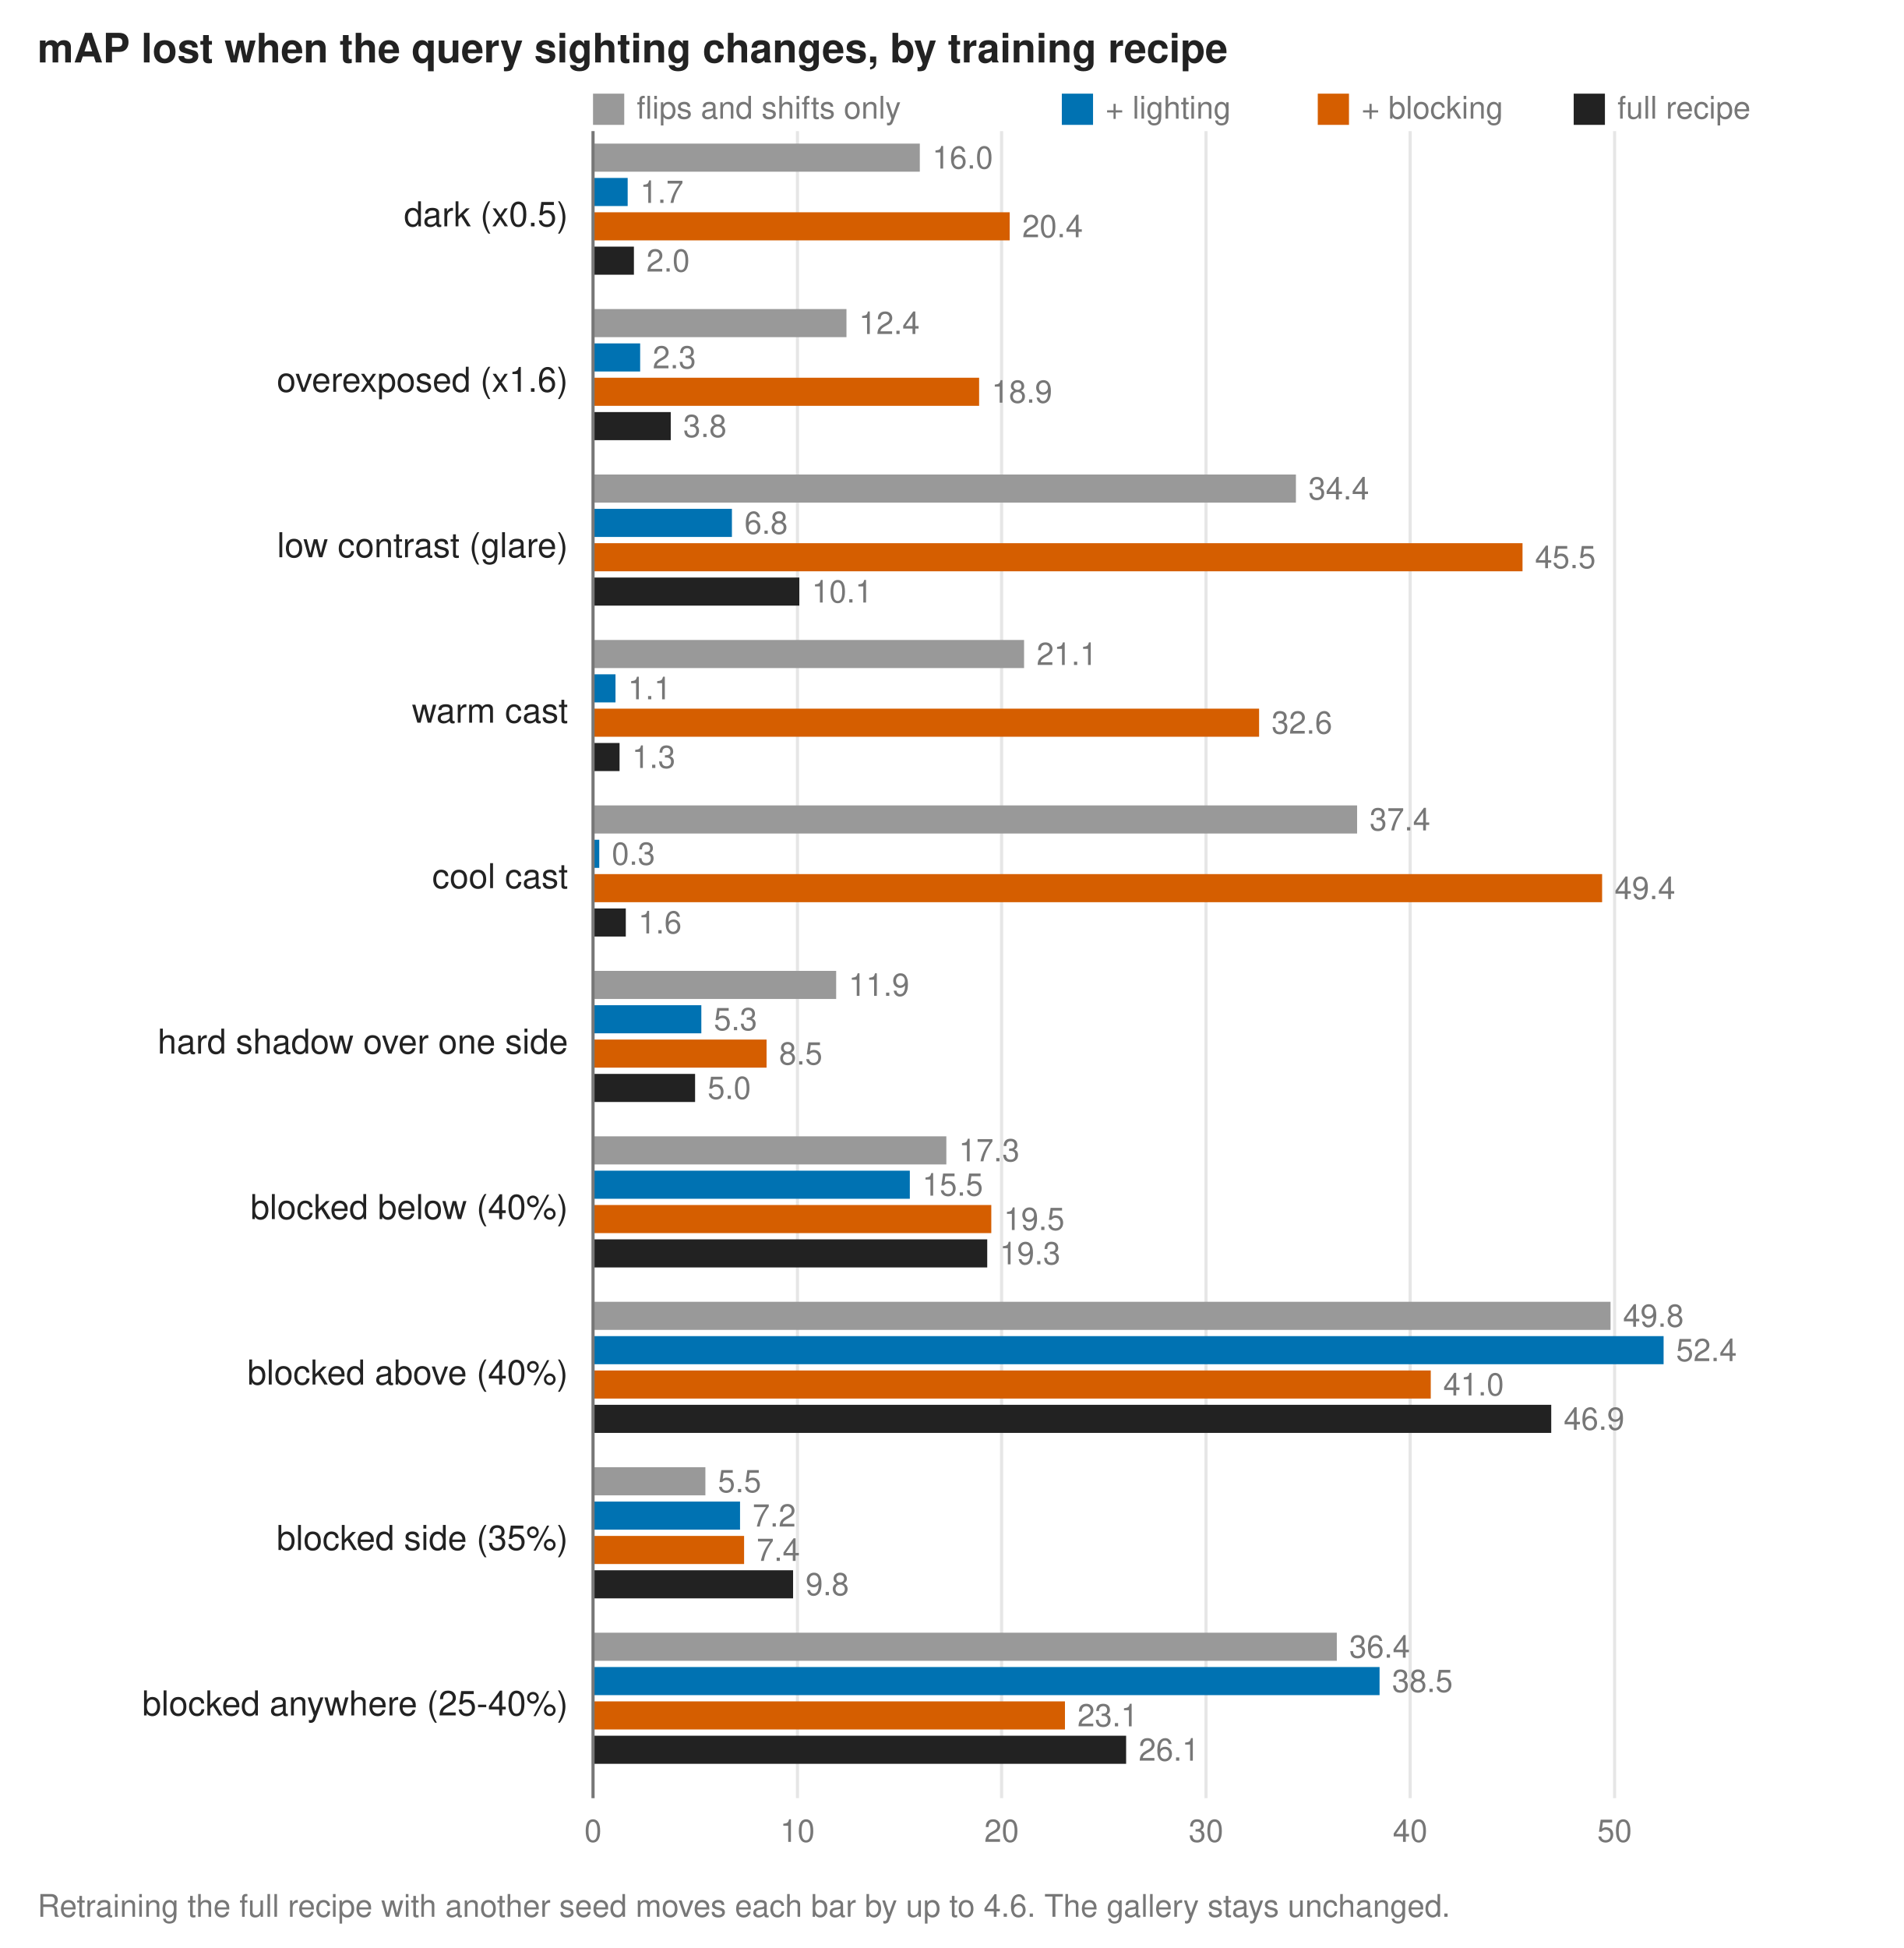
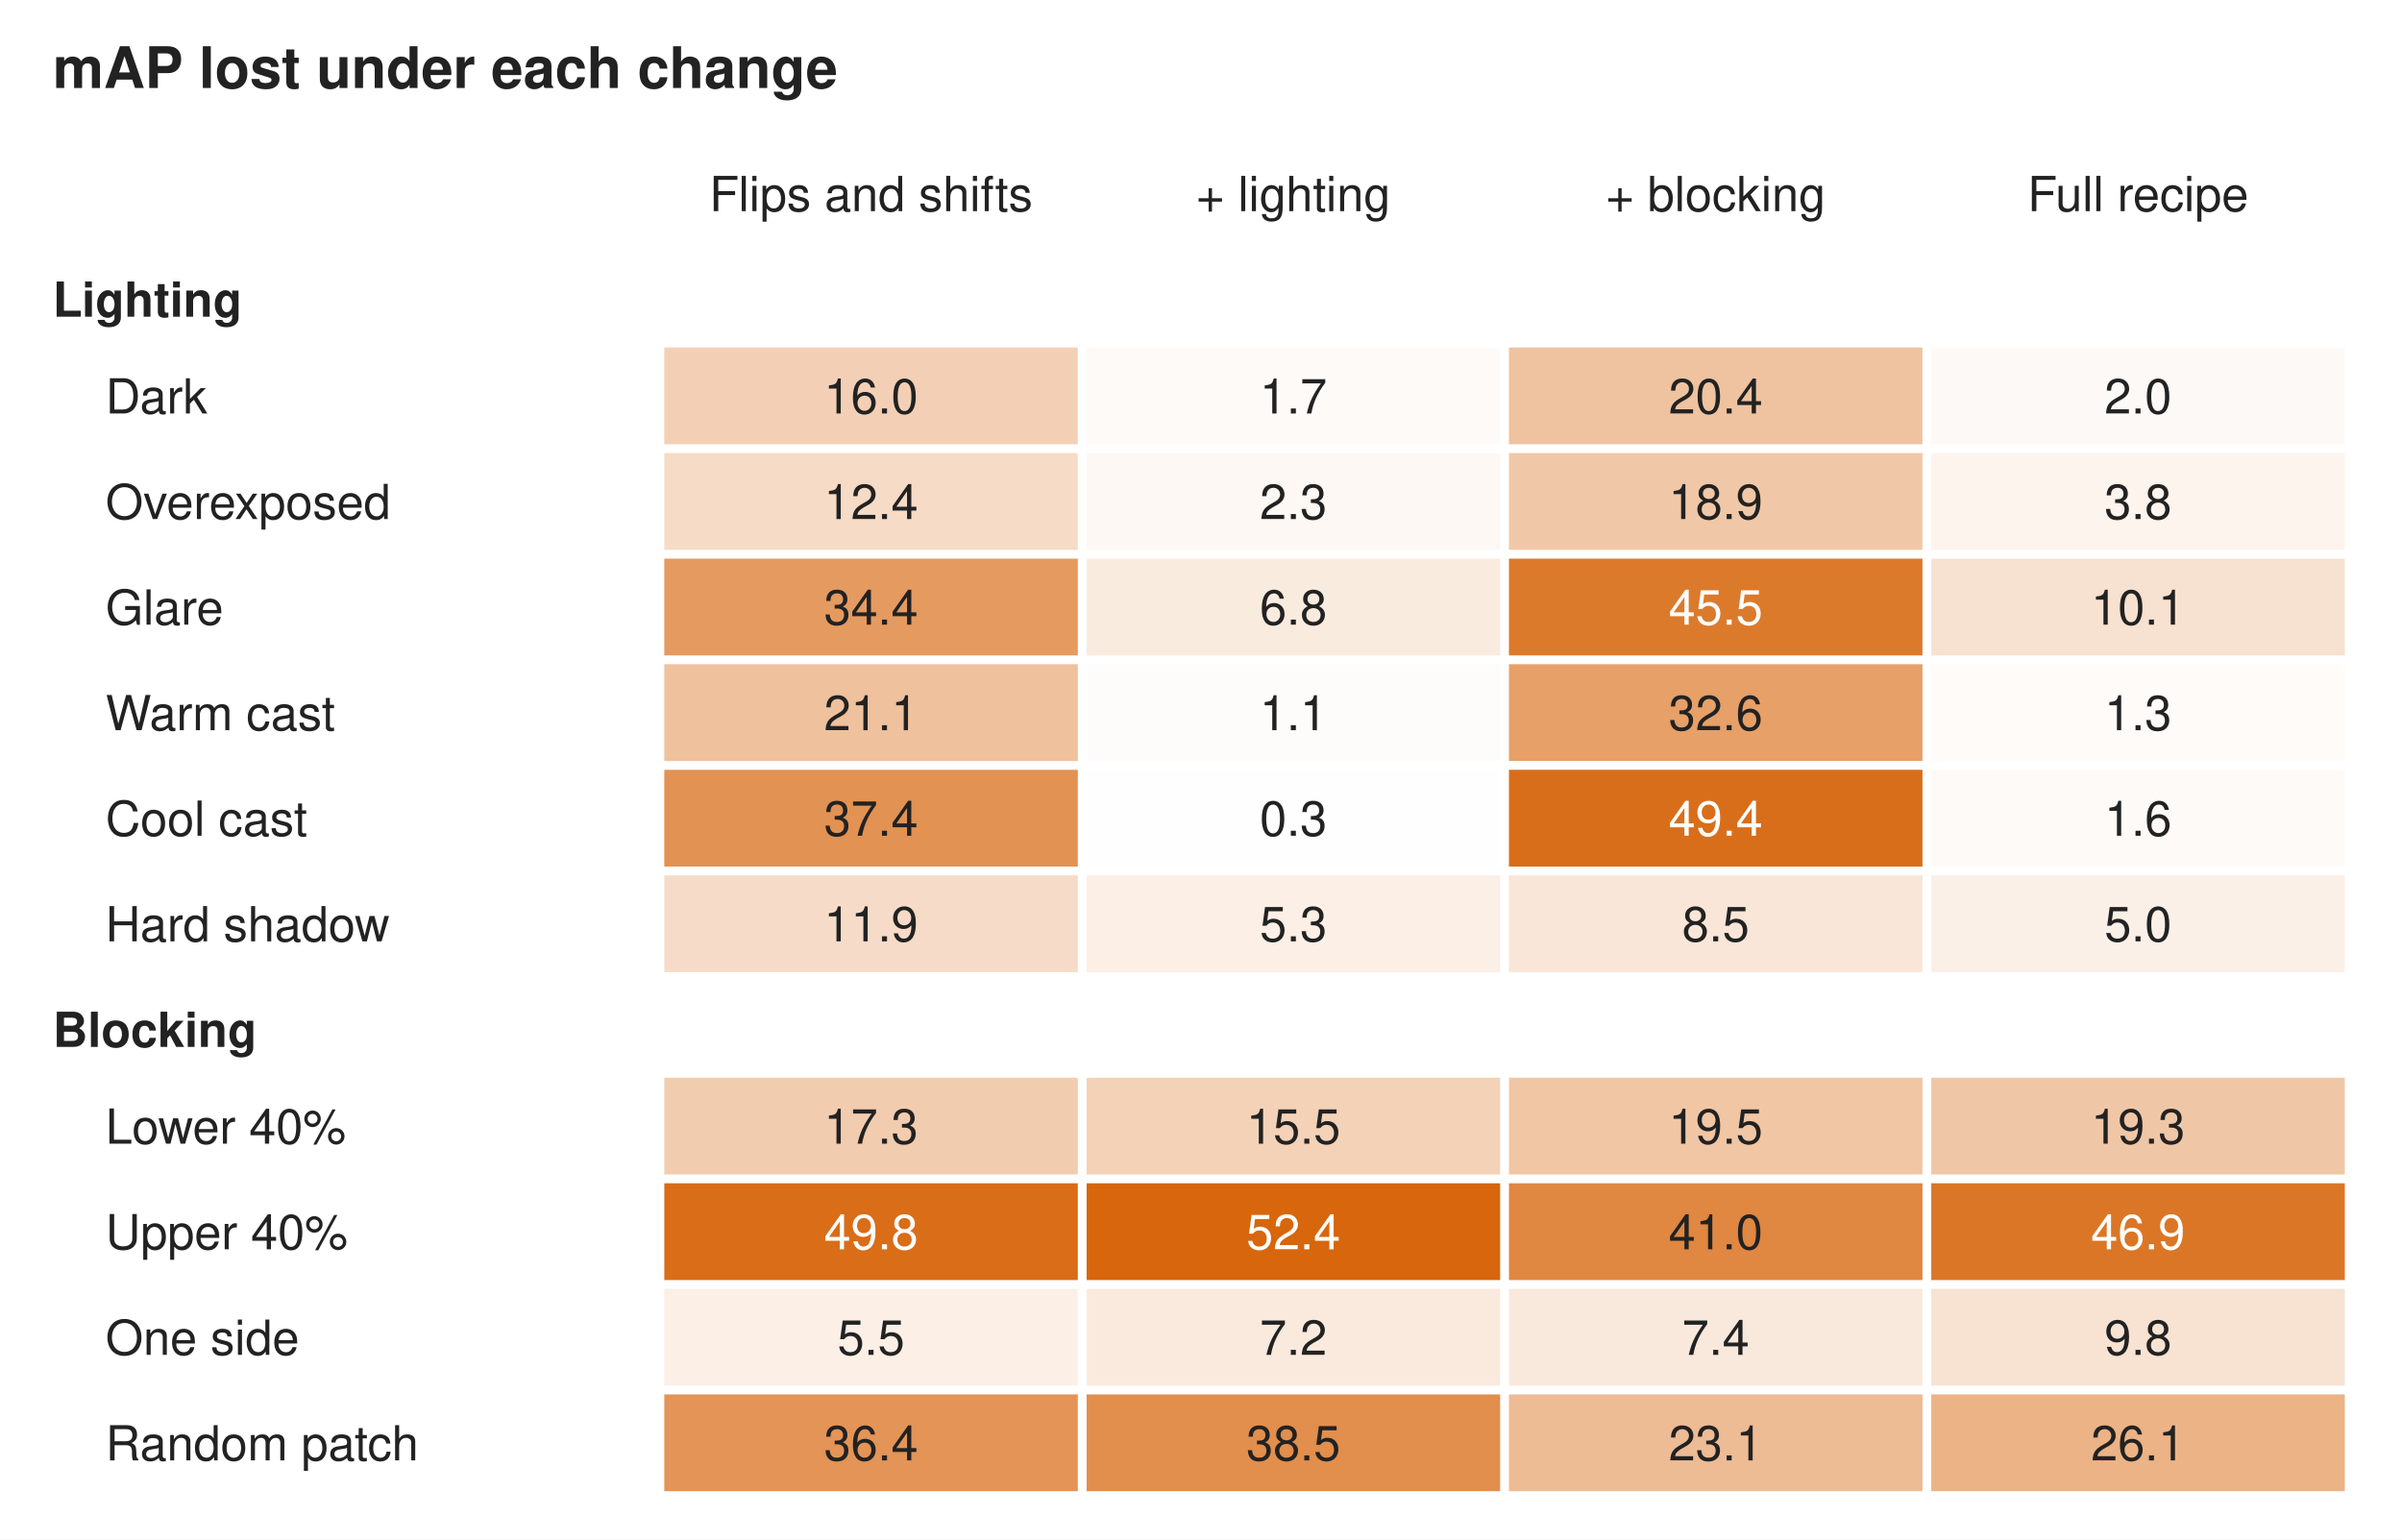
- <svg xmlns="http://www.w3.org/2000/svg" width="610" height="624" viewBox="0 0 610 624" font-family="Helvetica, Arial, sans-serif">
+ <svg xmlns="http://www.w3.org/2000/svg" width="546" height="350" viewBox="0 0 546 350" font-family="Helvetica, Arial, sans-serif">
  <rect width="100%" height="100%" fill="#ffffff" />
-   <text x="12.0" y="20.0" font-size="13" text-anchor="start" fill="#222222" font-weight="bold">mAP lost when the query sighting changes, by training recipe</text>
-   <rect x="190.0" y="30.0" width="10.0" height="10.0" fill="#999999" />
-   <text x="204.0" y="38.0" font-size="10" text-anchor="start" fill="#777777" font-weight="normal">flips and shifts only</text>
-   <rect x="340.2" y="30.0" width="10.0" height="10.0" fill="#0072B2" />
-   <text x="354.2" y="38.0" font-size="10" text-anchor="start" fill="#777777" font-weight="normal">+ lighting</text>
-   <rect x="422.2" y="30.0" width="10.0" height="10.0" fill="#D55E00" />
-   <text x="436.2" y="38.0" font-size="10" text-anchor="start" fill="#777777" font-weight="normal">+ blocking</text>
-   <rect x="504.2" y="30.0" width="10.0" height="10.0" fill="#222222" />
-   <text x="518.2" y="38.0" font-size="10" text-anchor="start" fill="#777777" font-weight="normal">full recipe</text>
-   <line x1="190.0" y1="42.0" x2="190.0" y2="576.0" stroke="#e6e6e6" stroke-width="1.0" />
-   <text x="190.0" y="590.0" font-size="10" text-anchor="middle" fill="#777777" font-weight="normal">0</text>
-   <line x1="255.5" y1="42.0" x2="255.5" y2="576.0" stroke="#e6e6e6" stroke-width="1.0" />
-   <text x="255.5" y="590.0" font-size="10" text-anchor="middle" fill="#777777" font-weight="normal">10</text>
-   <line x1="320.9" y1="42.0" x2="320.9" y2="576.0" stroke="#e6e6e6" stroke-width="1.0" />
-   <text x="320.9" y="590.0" font-size="10" text-anchor="middle" fill="#777777" font-weight="normal">20</text>
-   <line x1="386.4" y1="42.0" x2="386.4" y2="576.0" stroke="#e6e6e6" stroke-width="1.0" />
-   <text x="386.4" y="590.0" font-size="10" text-anchor="middle" fill="#777777" font-weight="normal">30</text>
-   <line x1="451.8" y1="42.0" x2="451.8" y2="576.0" stroke="#e6e6e6" stroke-width="1.0" />
-   <text x="451.8" y="590.0" font-size="10" text-anchor="middle" fill="#777777" font-weight="normal">40</text>
-   <line x1="517.3" y1="42.0" x2="517.3" y2="576.0" stroke="#e6e6e6" stroke-width="1.0" />
-   <text x="517.3" y="590.0" font-size="10" text-anchor="middle" fill="#777777" font-weight="normal">50</text>
-   <text x="182.0" y="72.5" font-size="11" text-anchor="end" fill="#222222" font-weight="normal">dark (x0.5)</text>
-   <rect x="190.0" y="46.0" width="104.7" height="9.0" fill="#999999" />
-   <text x="298.7" y="54.0" font-size="10" text-anchor="start" fill="#777777" font-weight="normal">16.0</text>
-   <rect x="190.0" y="57.0" width="11.1" height="9.0" fill="#0072B2" />
-   <text x="205.1" y="65.0" font-size="10" text-anchor="start" fill="#777777" font-weight="normal">1.7</text>
-   <rect x="190.0" y="68.0" width="133.5" height="9.0" fill="#D55E00" />
-   <text x="327.5" y="76.0" font-size="10" text-anchor="start" fill="#777777" font-weight="normal">20.4</text>
-   <rect x="190.0" y="79.0" width="13.1" height="9.0" fill="#222222" />
-   <text x="207.1" y="87.0" font-size="10" text-anchor="start" fill="#777777" font-weight="normal">2.0</text>
-   <text x="182.0" y="125.5" font-size="11" text-anchor="end" fill="#222222" font-weight="normal">overexposed (x1.6)</text>
-   <rect x="190.0" y="99.0" width="81.2" height="9.0" fill="#999999" />
-   <text x="275.2" y="107.0" font-size="10" text-anchor="start" fill="#777777" font-weight="normal">12.4</text>
-   <rect x="190.0" y="110.0" width="15.1" height="9.0" fill="#0072B2" />
-   <text x="209.1" y="118.0" font-size="10" text-anchor="start" fill="#777777" font-weight="normal">2.3</text>
-   <rect x="190.0" y="121.0" width="123.7" height="9.0" fill="#D55E00" />
-   <text x="317.7" y="129.0" font-size="10" text-anchor="start" fill="#777777" font-weight="normal">18.9</text>
-   <rect x="190.0" y="132.0" width="24.9" height="9.0" fill="#222222" />
-   <text x="218.9" y="140.0" font-size="10" text-anchor="start" fill="#777777" font-weight="normal">3.8</text>
-   <text x="182.0" y="178.5" font-size="11" text-anchor="end" fill="#222222" font-weight="normal">low contrast (glare)</text>
-   <rect x="190.0" y="152.0" width="225.2" height="9.0" fill="#999999" />
-   <text x="419.2" y="160.0" font-size="10" text-anchor="start" fill="#777777" font-weight="normal">34.4</text>
-   <rect x="190.0" y="163.0" width="44.5" height="9.0" fill="#0072B2" />
-   <text x="238.5" y="171.0" font-size="10" text-anchor="start" fill="#777777" font-weight="normal">6.8</text>
-   <rect x="190.0" y="174.0" width="297.8" height="9.0" fill="#D55E00" />
-   <text x="491.8" y="182.0" font-size="10" text-anchor="start" fill="#777777" font-weight="normal">45.5</text>
-   <rect x="190.0" y="185.0" width="66.1" height="9.0" fill="#222222" />
-   <text x="260.1" y="193.0" font-size="10" text-anchor="start" fill="#777777" font-weight="normal">10.1</text>
-   <text x="182.0" y="231.5" font-size="11" text-anchor="end" fill="#222222" font-weight="normal">warm cast</text>
-   <rect x="190.0" y="205.0" width="138.1" height="9.0" fill="#999999" />
-   <text x="332.1" y="213.0" font-size="10" text-anchor="start" fill="#777777" font-weight="normal">21.1</text>
-   <rect x="190.0" y="216.0" width="7.2" height="9.0" fill="#0072B2" />
-   <text x="201.2" y="224.0" font-size="10" text-anchor="start" fill="#777777" font-weight="normal">1.1</text>
-   <rect x="190.0" y="227.0" width="213.4" height="9.0" fill="#D55E00" />
-   <text x="407.4" y="235.0" font-size="10" text-anchor="start" fill="#777777" font-weight="normal">32.6</text>
-   <rect x="190.0" y="238.0" width="8.5" height="9.0" fill="#222222" />
-   <text x="202.5" y="246.0" font-size="10" text-anchor="start" fill="#777777" font-weight="normal">1.3</text>
-   <text x="182.0" y="284.5" font-size="11" text-anchor="end" fill="#222222" font-weight="normal">cool cast</text>
-   <rect x="190.0" y="258.0" width="244.8" height="9.0" fill="#999999" />
-   <text x="438.8" y="266.0" font-size="10" text-anchor="start" fill="#777777" font-weight="normal">37.4</text>
-   <rect x="190.0" y="269.0" width="2.0" height="9.0" fill="#0072B2" />
-   <text x="196.0" y="277.0" font-size="10" text-anchor="start" fill="#777777" font-weight="normal">0.3</text>
-   <rect x="190.0" y="280.0" width="323.3" height="9.0" fill="#D55E00" />
-   <text x="517.3" y="288.0" font-size="10" text-anchor="start" fill="#777777" font-weight="normal">49.4</text>
-   <rect x="190.0" y="291.0" width="10.5" height="9.0" fill="#222222" />
-   <text x="204.5" y="299.0" font-size="10" text-anchor="start" fill="#777777" font-weight="normal">1.6</text>
-   <text x="182.0" y="337.5" font-size="11" text-anchor="end" fill="#222222" font-weight="normal">hard shadow over one side</text>
-   <rect x="190.0" y="311.0" width="77.9" height="9.0" fill="#999999" />
-   <text x="271.9" y="319.0" font-size="10" text-anchor="start" fill="#777777" font-weight="normal">11.9</text>
-   <rect x="190.0" y="322.0" width="34.7" height="9.0" fill="#0072B2" />
-   <text x="228.7" y="330.0" font-size="10" text-anchor="start" fill="#777777" font-weight="normal">5.3</text>
-   <rect x="190.0" y="333.0" width="55.6" height="9.0" fill="#D55E00" />
-   <text x="249.6" y="341.0" font-size="10" text-anchor="start" fill="#777777" font-weight="normal">8.5</text>
-   <rect x="190.0" y="344.0" width="32.7" height="9.0" fill="#222222" />
-   <text x="226.7" y="352.0" font-size="10" text-anchor="start" fill="#777777" font-weight="normal">5.0</text>
-   <text x="182.0" y="390.5" font-size="11" text-anchor="end" fill="#222222" font-weight="normal">blocked below (40%)</text>
-   <rect x="190.0" y="364.0" width="113.2" height="9.0" fill="#999999" />
-   <text x="307.2" y="372.0" font-size="10" text-anchor="start" fill="#777777" font-weight="normal">17.3</text>
-   <rect x="190.0" y="375.0" width="101.5" height="9.0" fill="#0072B2" />
-   <text x="295.5" y="383.0" font-size="10" text-anchor="start" fill="#777777" font-weight="normal">15.5</text>
-   <rect x="190.0" y="386.0" width="127.6" height="9.0" fill="#D55E00" />
-   <text x="321.6" y="394.0" font-size="10" text-anchor="start" fill="#777777" font-weight="normal">19.5</text>
-   <rect x="190.0" y="397.0" width="126.3" height="9.0" fill="#222222" />
-   <text x="320.3" y="405.0" font-size="10" text-anchor="start" fill="#777777" font-weight="normal">19.3</text>
-   <text x="182.0" y="443.5" font-size="11" text-anchor="end" fill="#222222" font-weight="normal">blocked above (40%)</text>
-   <rect x="190.0" y="417.0" width="326.0" height="9.0" fill="#999999" />
-   <text x="520.0" y="425.0" font-size="10" text-anchor="start" fill="#777777" font-weight="normal">49.8</text>
-   <rect x="190.0" y="428.0" width="343.0" height="9.0" fill="#0072B2" />
-   <text x="537.0" y="436.0" font-size="10" text-anchor="start" fill="#777777" font-weight="normal">52.4</text>
-   <rect x="190.0" y="439.0" width="268.4" height="9.0" fill="#D55E00" />
-   <text x="462.4" y="447.0" font-size="10" text-anchor="start" fill="#777777" font-weight="normal">41.0</text>
-   <rect x="190.0" y="450.0" width="307.0" height="9.0" fill="#222222" />
-   <text x="501.0" y="458.0" font-size="10" text-anchor="start" fill="#777777" font-weight="normal">46.9</text>
-   <text x="182.0" y="496.5" font-size="11" text-anchor="end" fill="#222222" font-weight="normal">blocked side (35%)</text>
-   <rect x="190.0" y="470.0" width="36.0" height="9.0" fill="#999999" />
-   <text x="230.0" y="478.0" font-size="10" text-anchor="start" fill="#777777" font-weight="normal">5.5</text>
-   <rect x="190.0" y="481.0" width="47.1" height="9.0" fill="#0072B2" />
-   <text x="241.1" y="489.0" font-size="10" text-anchor="start" fill="#777777" font-weight="normal">7.2</text>
-   <rect x="190.0" y="492.0" width="48.4" height="9.0" fill="#D55E00" />
-   <text x="242.4" y="500.0" font-size="10" text-anchor="start" fill="#777777" font-weight="normal">7.4</text>
-   <rect x="190.0" y="503.0" width="64.1" height="9.0" fill="#222222" />
-   <text x="258.1" y="511.0" font-size="10" text-anchor="start" fill="#777777" font-weight="normal">9.8</text>
-   <text x="182.0" y="549.5" font-size="11" text-anchor="end" fill="#222222" font-weight="normal">blocked anywhere (25-40%)</text>
-   <rect x="190.0" y="523.0" width="238.3" height="9.0" fill="#999999" />
-   <text x="432.3" y="531.0" font-size="10" text-anchor="start" fill="#777777" font-weight="normal">36.4</text>
-   <rect x="190.0" y="534.0" width="252.0" height="9.0" fill="#0072B2" />
-   <text x="446.0" y="542.0" font-size="10" text-anchor="start" fill="#777777" font-weight="normal">38.5</text>
-   <rect x="190.0" y="545.0" width="151.2" height="9.0" fill="#D55E00" />
-   <text x="345.2" y="553.0" font-size="10" text-anchor="start" fill="#777777" font-weight="normal">23.1</text>
-   <rect x="190.0" y="556.0" width="170.8" height="9.0" fill="#222222" />
-   <text x="364.8" y="564.0" font-size="10" text-anchor="start" fill="#777777" font-weight="normal">26.1</text>
-   <line x1="190.0" y1="42.0" x2="190.0" y2="576.0" stroke="#777777" stroke-width="1.0" />
-   <text x="12.0" y="614.0" font-size="10" text-anchor="start" fill="#777777" font-weight="normal">Retraining the full recipe with another seed moves each bar by up to 4.6. The gallery stays unchanged.</text>
+   <text x="12.0" y="20.0" font-size="13" text-anchor="start" fill="#222222" font-weight="bold">mAP lost under each change</text>
+   <text x="198.0" y="48.0" font-size="11" text-anchor="middle" fill="#222222" font-weight="normal">Flips and shifts</text>
+   <text x="294.0" y="48.0" font-size="11" text-anchor="middle" fill="#222222" font-weight="normal">+ lighting</text>
+   <text x="390.0" y="48.0" font-size="11" text-anchor="middle" fill="#222222" font-weight="normal">+ blocking</text>
+   <text x="486.0" y="48.0" font-size="11" text-anchor="middle" fill="#222222" font-weight="normal">Full recipe</text>
+   <text x="12.0" y="72.0" font-size="11" text-anchor="start" fill="#222222" font-weight="bold">Lighting</text>
+   <text x="24.0" y="94.0" font-size="11" text-anchor="start" fill="#222222" font-weight="normal">Dark</text>
+   <rect x="151.0" y="79.0" width="94.0" height="22.0" fill="#f3d0b5" />
+   <text x="198.0" y="94.0" font-size="11" text-anchor="middle" fill="#222222" font-weight="normal">16.0</text>
+   <rect x="247.0" y="79.0" width="94.0" height="22.0" fill="#fefaf7" />
+   <text x="294.0" y="94.0" font-size="11" text-anchor="middle" fill="#222222" font-weight="normal">1.7</text>
+   <rect x="343.0" y="79.0" width="94.0" height="22.0" fill="#efc3a0" />
+   <text x="390.0" y="94.0" font-size="11" text-anchor="middle" fill="#222222" font-weight="normal">20.4</text>
+   <rect x="439.0" y="79.0" width="94.0" height="22.0" fill="#fdf9f6" />
+   <text x="486.0" y="94.0" font-size="11" text-anchor="middle" fill="#222222" font-weight="normal">2.0</text>
+   <text x="24.0" y="118.0" font-size="11" text-anchor="start" fill="#222222" font-weight="normal">Overexposed</text>
+   <rect x="151.0" y="103.0" width="94.0" height="22.0" fill="#f6dbc6" />
+   <text x="198.0" y="118.0" font-size="11" text-anchor="middle" fill="#222222" font-weight="normal">12.4</text>
+   <rect x="247.0" y="103.0" width="94.0" height="22.0" fill="#fdf8f4" />
+   <text x="294.0" y="118.0" font-size="11" text-anchor="middle" fill="#222222" font-weight="normal">2.3</text>
+   <rect x="343.0" y="103.0" width="94.0" height="22.0" fill="#f1c8a7" />
+   <text x="390.0" y="118.0" font-size="11" text-anchor="middle" fill="#222222" font-weight="normal">18.9</text>
+   <rect x="439.0" y="103.0" width="94.0" height="22.0" fill="#fcf4ed" />
+   <text x="486.0" y="118.0" font-size="11" text-anchor="middle" fill="#222222" font-weight="normal">3.8</text>
+   <text x="24.0" y="142.0" font-size="11" text-anchor="start" fill="#222222" font-weight="normal">Glare</text>
+   <rect x="151.0" y="127.0" width="94.0" height="22.0" fill="#e59a60" />
+   <text x="198.0" y="142.0" font-size="11" text-anchor="middle" fill="#222222" font-weight="normal">34.4</text>
+   <rect x="247.0" y="127.0" width="94.0" height="22.0" fill="#faebdf" />
+   <text x="294.0" y="142.0" font-size="11" text-anchor="middle" fill="#222222" font-weight="normal">6.8</text>
+   <rect x="343.0" y="127.0" width="94.0" height="22.0" fill="#dc7a2c" />
+   <text x="390.0" y="142.0" font-size="11" text-anchor="middle" fill="#ffffff" font-weight="normal">45.5</text>
+   <rect x="439.0" y="127.0" width="94.0" height="22.0" fill="#f7e1d0" />
+   <text x="486.0" y="142.0" font-size="11" text-anchor="middle" fill="#222222" font-weight="normal">10.1</text>
+   <text x="24.0" y="166.0" font-size="11" text-anchor="start" fill="#222222" font-weight="normal">Warm cast</text>
+   <rect x="151.0" y="151.0" width="94.0" height="22.0" fill="#efc19d" />
+   <text x="198.0" y="166.0" font-size="11" text-anchor="middle" fill="#222222" font-weight="normal">21.1</text>
+   <rect x="247.0" y="151.0" width="94.0" height="22.0" fill="#fefcfa" />
+   <text x="294.0" y="166.0" font-size="11" text-anchor="middle" fill="#222222" font-weight="normal">1.1</text>
+   <rect x="343.0" y="151.0" width="94.0" height="22.0" fill="#e6a068" />
+   <text x="390.0" y="166.0" font-size="11" text-anchor="middle" fill="#222222" font-weight="normal">32.6</text>
+   <rect x="439.0" y="151.0" width="94.0" height="22.0" fill="#fefbf9" />
+   <text x="486.0" y="166.0" font-size="11" text-anchor="middle" fill="#222222" font-weight="normal">1.3</text>
+   <text x="24.0" y="190.0" font-size="11" text-anchor="start" fill="#222222" font-weight="normal">Cool cast</text>
+   <rect x="151.0" y="175.0" width="94.0" height="22.0" fill="#e29252" />
+   <text x="198.0" y="190.0" font-size="11" text-anchor="middle" fill="#222222" font-weight="normal">37.4</text>
+   <rect x="247.0" y="175.0" width="94.0" height="22.0" fill="#fffefe" />
+   <text x="294.0" y="190.0" font-size="11" text-anchor="middle" fill="#222222" font-weight="normal">0.3</text>
+   <rect x="343.0" y="175.0" width="94.0" height="22.0" fill="#d96e1a" />
+   <text x="390.0" y="190.0" font-size="11" text-anchor="middle" fill="#ffffff" font-weight="normal">49.4</text>
+   <rect x="439.0" y="175.0" width="94.0" height="22.0" fill="#fefaf8" />
+   <text x="486.0" y="190.0" font-size="11" text-anchor="middle" fill="#222222" font-weight="normal">1.6</text>
+   <text x="24.0" y="214.0" font-size="11" text-anchor="start" fill="#222222" font-weight="normal">Hard shadow</text>
+   <rect x="151.0" y="199.0" width="94.0" height="22.0" fill="#f6dcc8" />
+   <text x="198.0" y="214.0" font-size="11" text-anchor="middle" fill="#222222" font-weight="normal">11.9</text>
+   <rect x="247.0" y="199.0" width="94.0" height="22.0" fill="#fbefe6" />
+   <text x="294.0" y="214.0" font-size="11" text-anchor="middle" fill="#222222" font-weight="normal">5.3</text>
+   <rect x="343.0" y="199.0" width="94.0" height="22.0" fill="#f9e6d8" />
+   <text x="390.0" y="214.0" font-size="11" text-anchor="middle" fill="#222222" font-weight="normal">8.5</text>
+   <rect x="439.0" y="199.0" width="94.0" height="22.0" fill="#fbf0e8" />
+   <text x="486.0" y="214.0" font-size="11" text-anchor="middle" fill="#222222" font-weight="normal">5.0</text>
+   <text x="12.0" y="238.0" font-size="11" text-anchor="start" fill="#222222" font-weight="bold">Blocking</text>
+   <text x="24.0" y="260.0" font-size="11" text-anchor="start" fill="#222222" font-weight="normal">Lower 40%</text>
+   <rect x="151.0" y="245.0" width="94.0" height="22.0" fill="#f2ccaf" />
+   <text x="198.0" y="260.0" font-size="11" text-anchor="middle" fill="#222222" font-weight="normal">17.3</text>
+   <rect x="247.0" y="245.0" width="94.0" height="22.0" fill="#f3d2b7" />
+   <text x="294.0" y="260.0" font-size="11" text-anchor="middle" fill="#222222" font-weight="normal">15.5</text>
+   <rect x="343.0" y="245.0" width="94.0" height="22.0" fill="#f0c6a5" />
+   <text x="390.0" y="260.0" font-size="11" text-anchor="middle" fill="#222222" font-weight="normal">19.5</text>
+   <rect x="439.0" y="245.0" width="94.0" height="22.0" fill="#f0c7a6" />
+   <text x="486.0" y="260.0" font-size="11" text-anchor="middle" fill="#222222" font-weight="normal">19.3</text>
+   <text x="24.0" y="284.0" font-size="11" text-anchor="start" fill="#222222" font-weight="normal">Upper 40%</text>
+   <rect x="151.0" y="269.0" width="94.0" height="22.0" fill="#d96d18" />
+   <text x="198.0" y="284.0" font-size="11" text-anchor="middle" fill="#ffffff" font-weight="normal">49.8</text>
+   <rect x="247.0" y="269.0" width="94.0" height="22.0" fill="#d7660c" />
+   <text x="294.0" y="284.0" font-size="11" text-anchor="middle" fill="#ffffff" font-weight="normal">52.4</text>
+   <rect x="343.0" y="269.0" width="94.0" height="22.0" fill="#e08741" />
+   <text x="390.0" y="284.0" font-size="11" text-anchor="middle" fill="#222222" font-weight="normal">41.0</text>
+   <rect x="439.0" y="269.0" width="94.0" height="22.0" fill="#db7626" />
+   <text x="486.0" y="284.0" font-size="11" text-anchor="middle" fill="#ffffff" font-weight="normal">46.9</text>
+   <text x="24.0" y="308.0" font-size="11" text-anchor="start" fill="#222222" font-weight="normal">One side</text>
+   <rect x="151.0" y="293.0" width="94.0" height="22.0" fill="#fbefe6" />
+   <text x="198.0" y="308.0" font-size="11" text-anchor="middle" fill="#222222" font-weight="normal">5.5</text>
+   <rect x="247.0" y="293.0" width="94.0" height="22.0" fill="#faeade" />
+   <text x="294.0" y="308.0" font-size="11" text-anchor="middle" fill="#222222" font-weight="normal">7.2</text>
+   <rect x="343.0" y="293.0" width="94.0" height="22.0" fill="#f9e9dd" />
+   <text x="390.0" y="308.0" font-size="11" text-anchor="middle" fill="#222222" font-weight="normal">7.4</text>
+   <rect x="439.0" y="293.0" width="94.0" height="22.0" fill="#f8e2d2" />
+   <text x="486.0" y="308.0" font-size="11" text-anchor="middle" fill="#222222" font-weight="normal">9.8</text>
+   <text x="24.0" y="332.0" font-size="11" text-anchor="start" fill="#222222" font-weight="normal">Random patch</text>
+   <rect x="151.0" y="317.0" width="94.0" height="22.0" fill="#e39456" />
+   <text x="198.0" y="332.0" font-size="11" text-anchor="middle" fill="#222222" font-weight="normal">36.4</text>
+   <rect x="247.0" y="317.0" width="94.0" height="22.0" fill="#e28e4c" />
+   <text x="294.0" y="332.0" font-size="11" text-anchor="middle" fill="#222222" font-weight="normal">38.5</text>
+   <rect x="343.0" y="317.0" width="94.0" height="22.0" fill="#edbb94" />
+   <text x="390.0" y="332.0" font-size="11" text-anchor="middle" fill="#222222" font-weight="normal">23.1</text>
+   <rect x="439.0" y="317.0" width="94.0" height="22.0" fill="#ebb386" />
+   <text x="486.0" y="332.0" font-size="11" text-anchor="middle" fill="#222222" font-weight="normal">26.1</text>
</svg>
